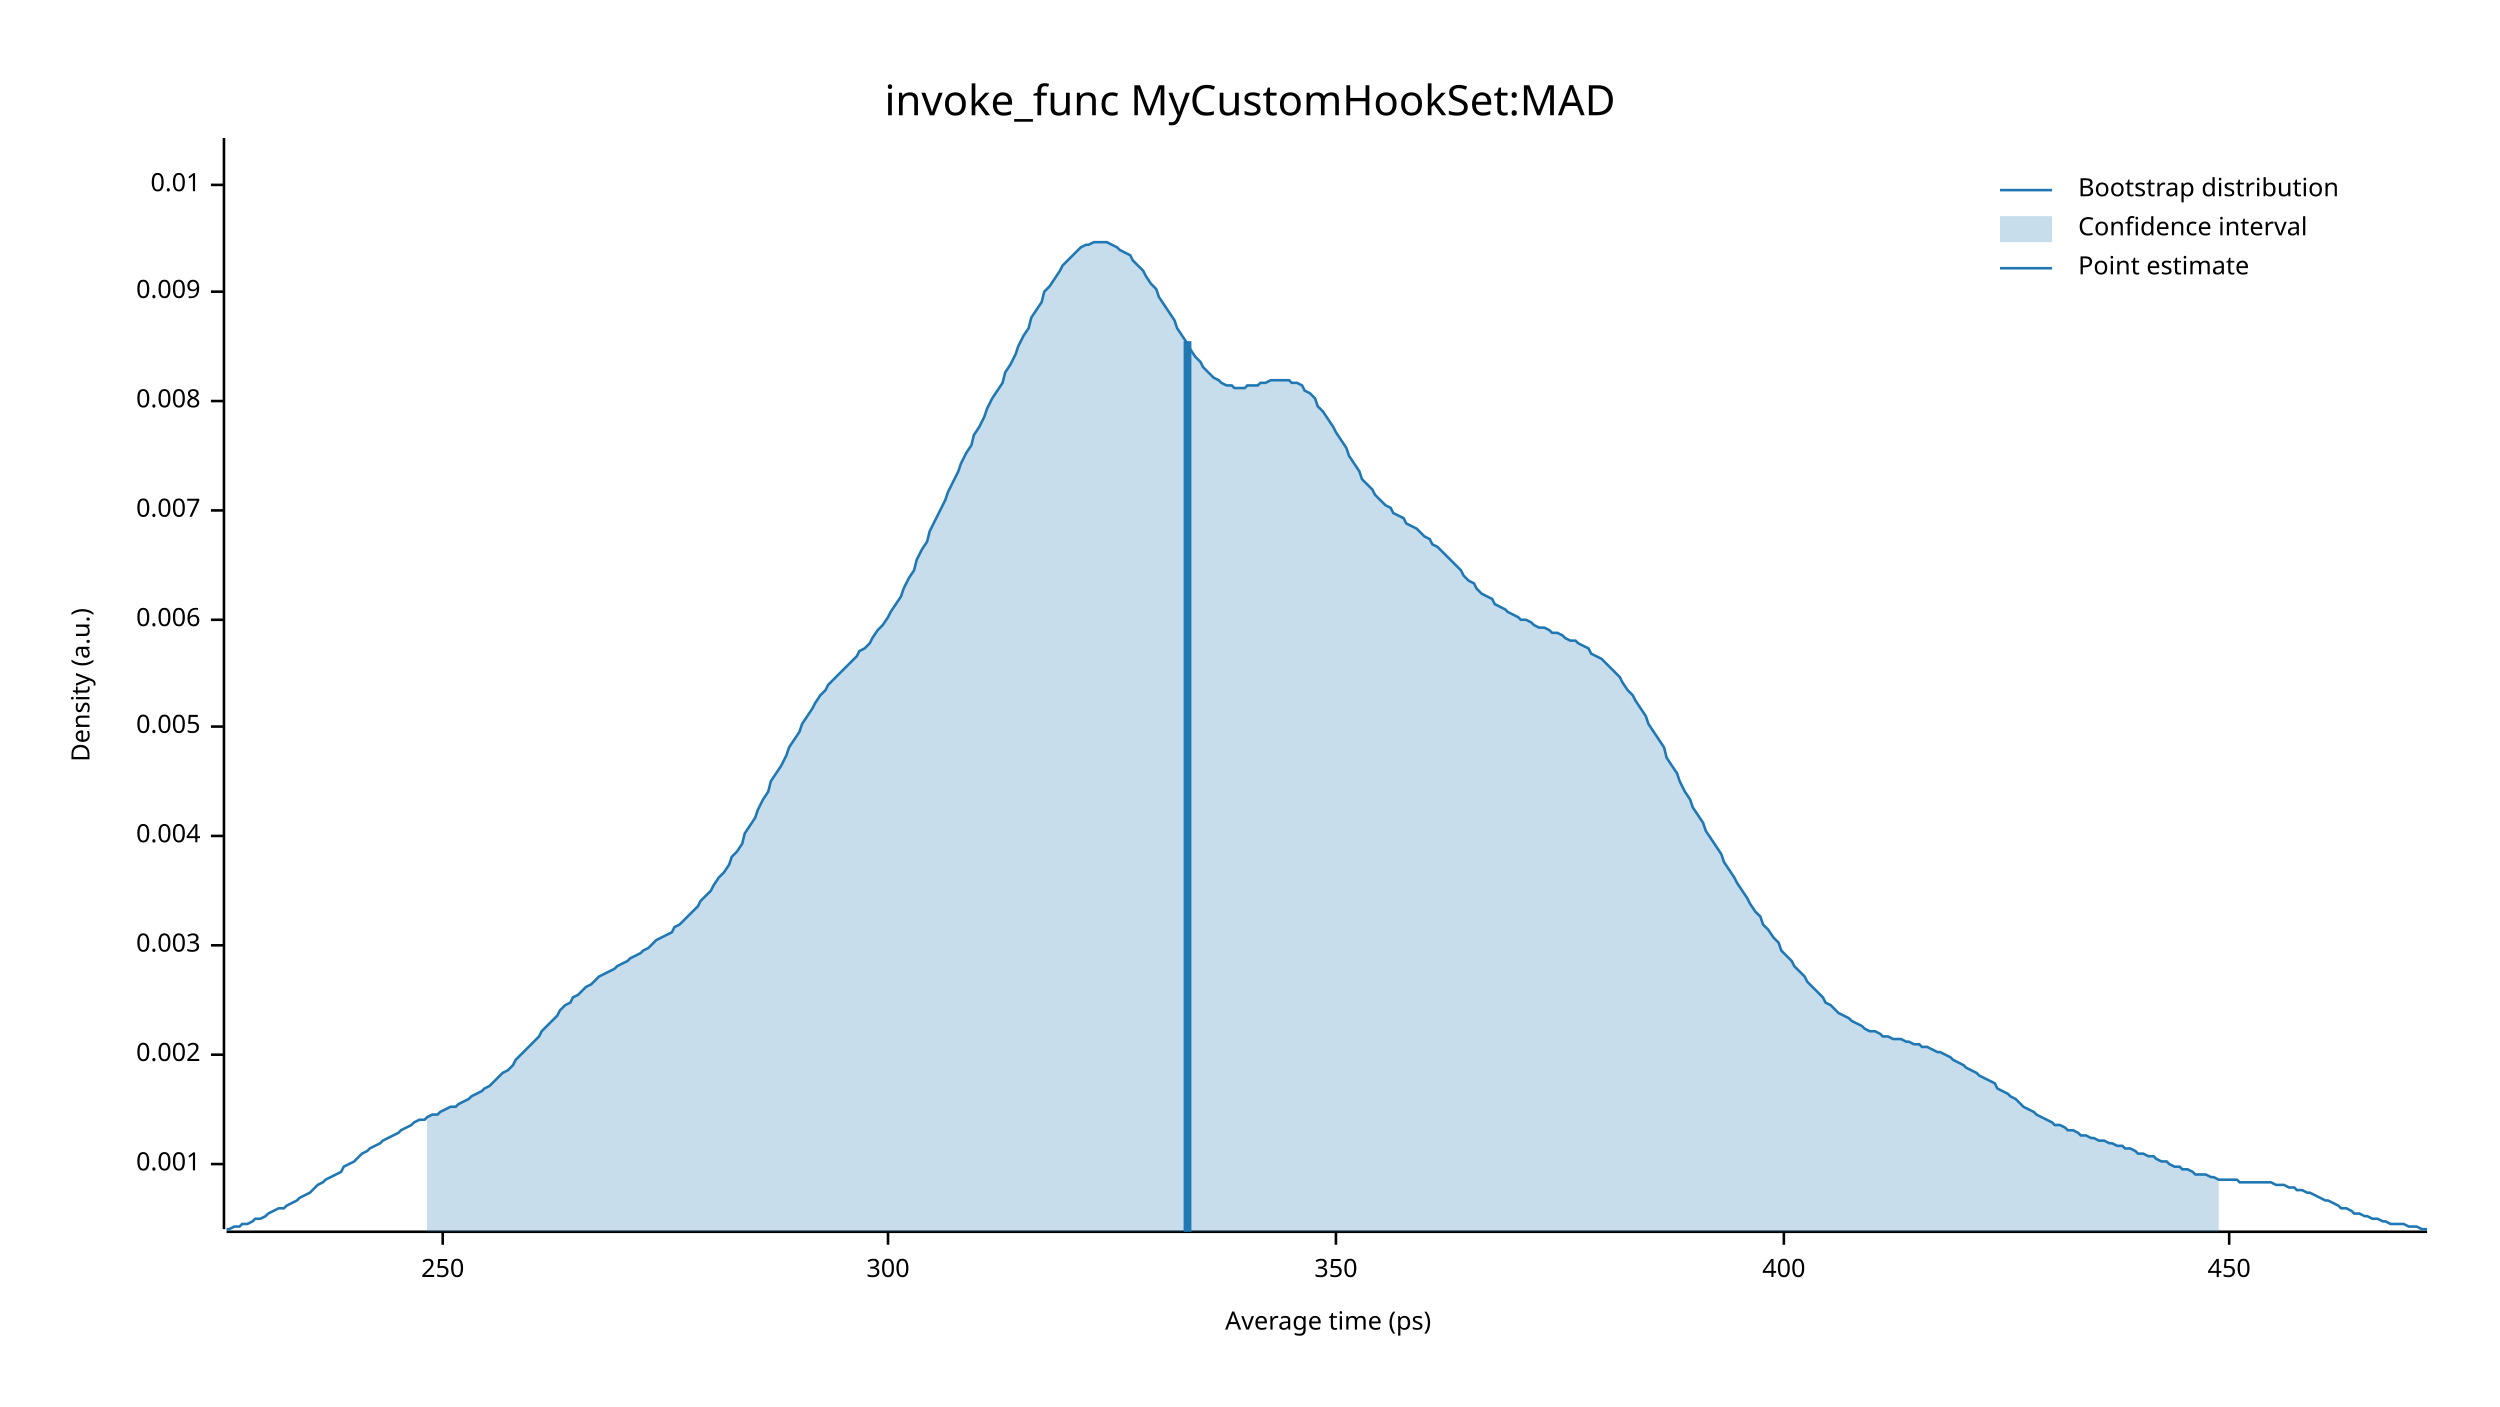
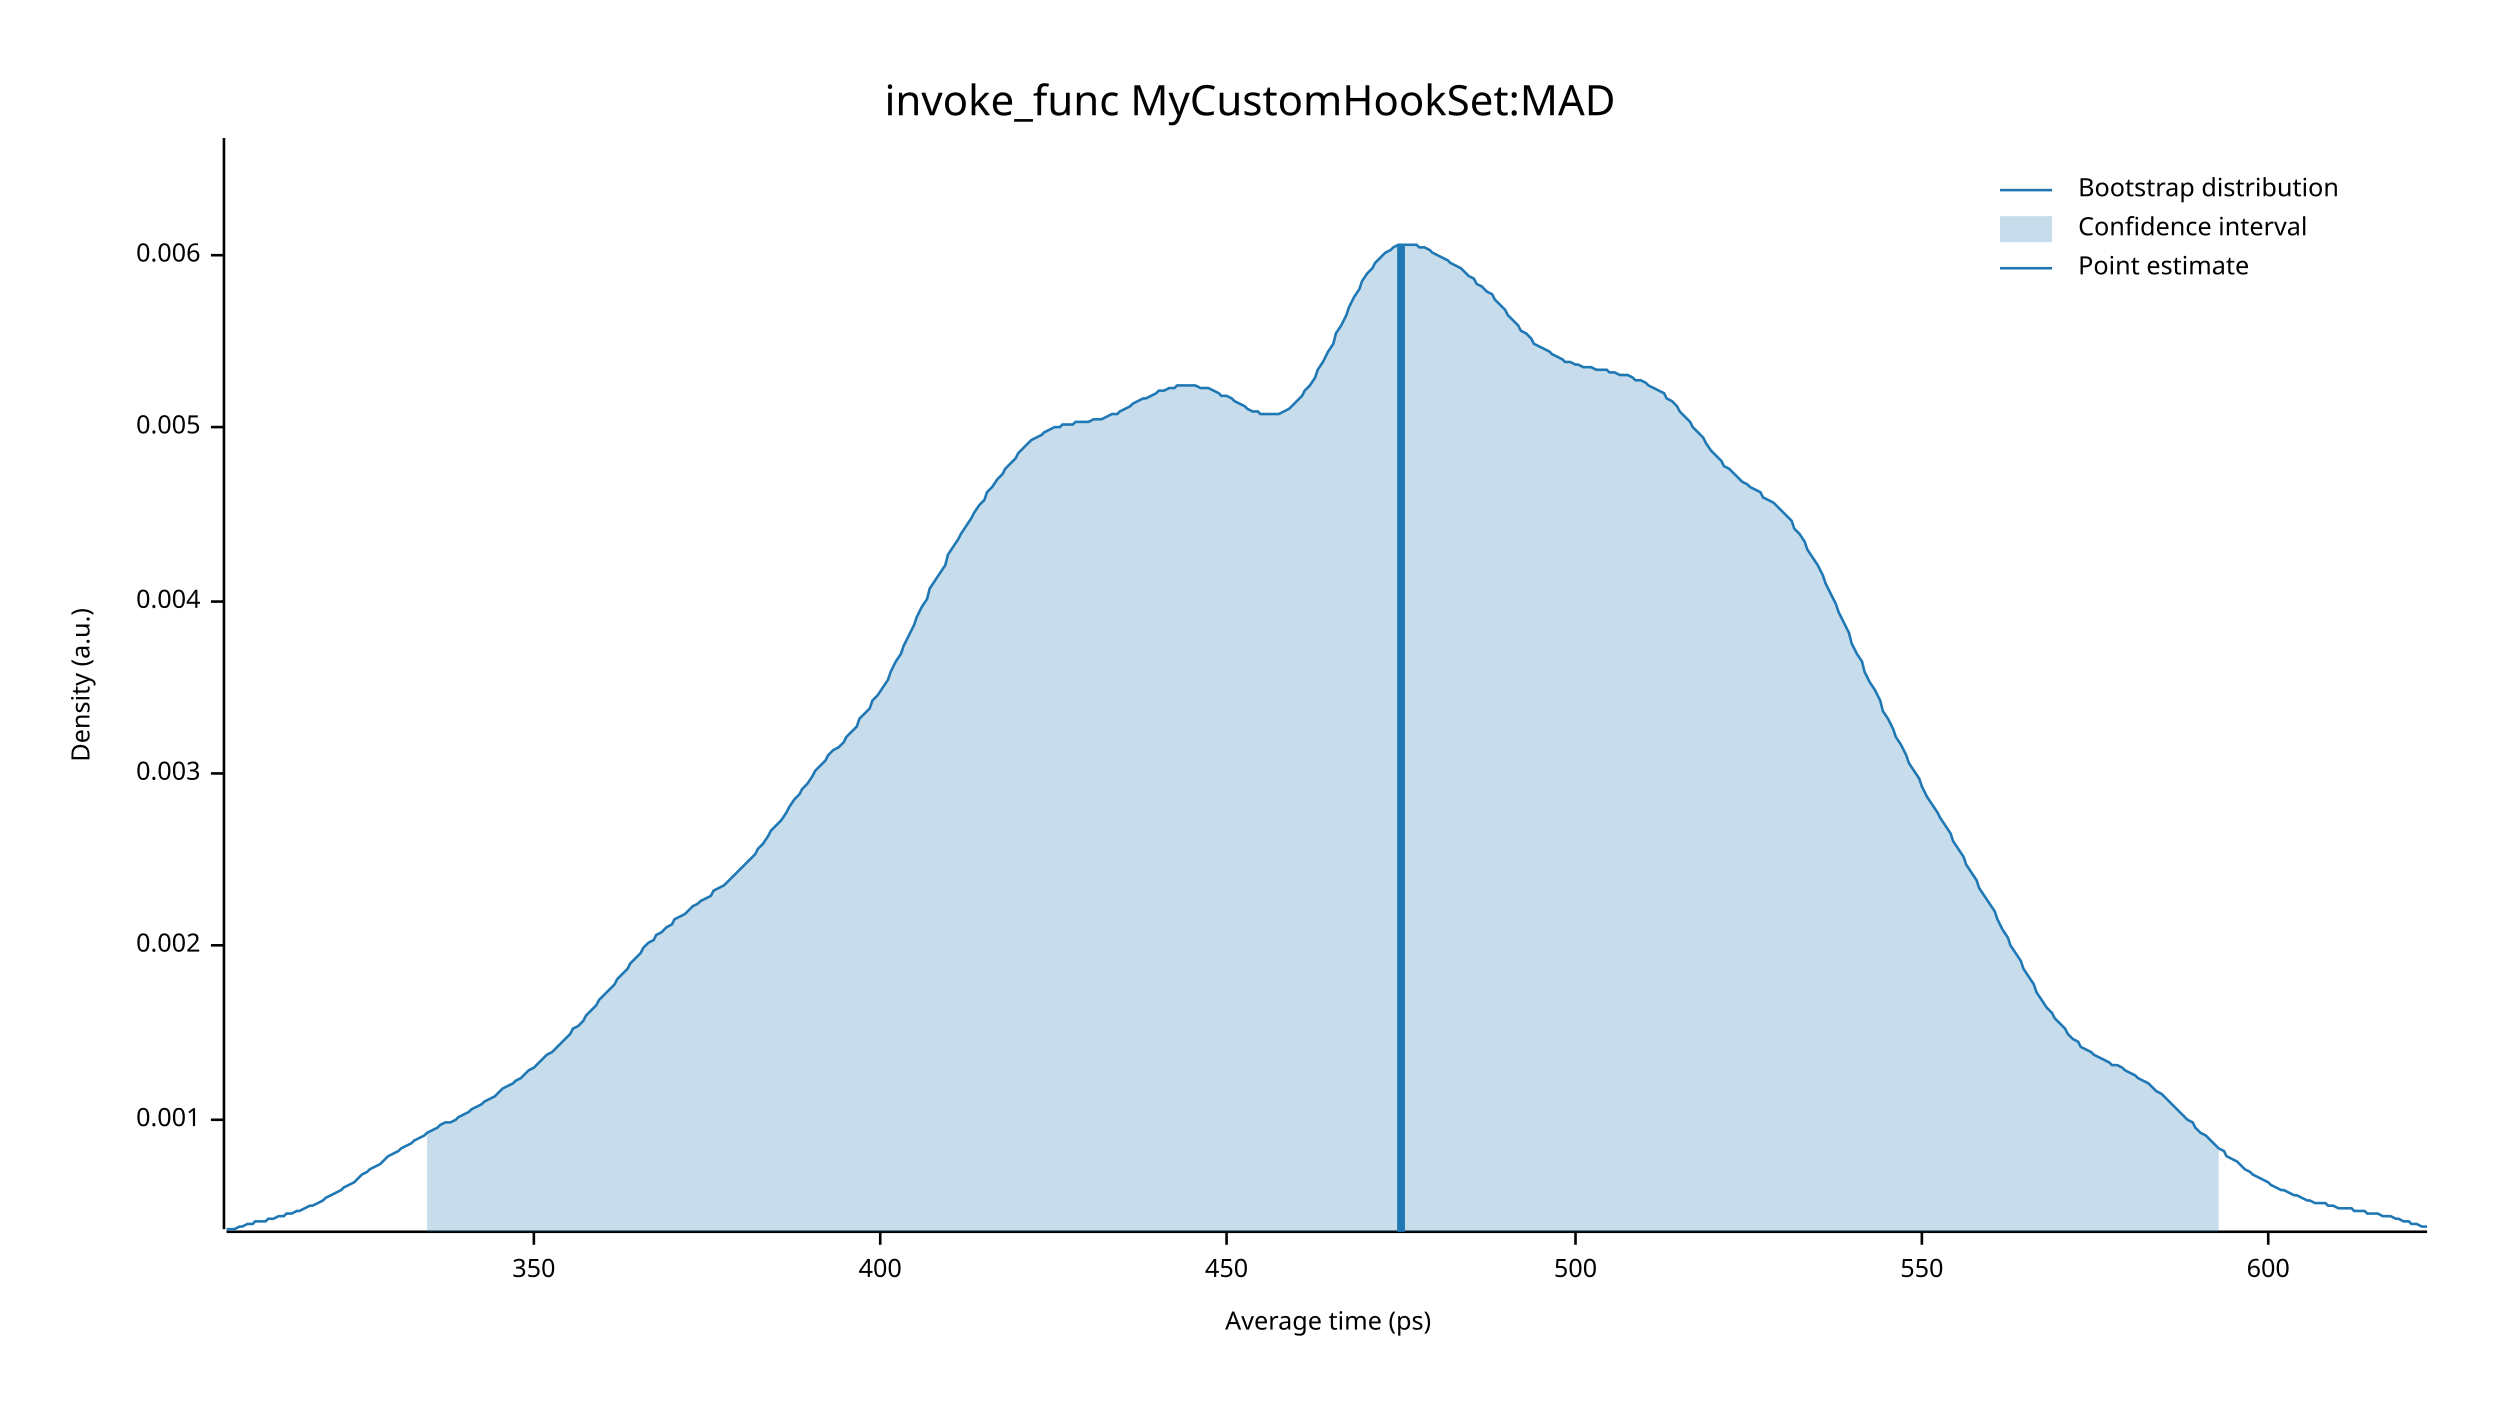
<svg xmlns="http://www.w3.org/2000/svg" width="960" height="540" viewBox="0 0 960 540">
  <text x="480" y="32" dy="0.76em" text-anchor="middle" font-family="sans-serif" font-size="16.129" opacity="1" fill="#000000">
invoke_func MyCustomHookSet:MAD
</text>
  <text x="27" y="263" dy="0.76em" text-anchor="middle" font-family="sans-serif" font-size="9.677" opacity="1" fill="#000000" transform="rotate(270, 27, 263)">
Density (a.u.)
</text>
  <text x="510" y="513" dy="-0.5ex" text-anchor="middle" font-family="sans-serif" font-size="9.677" opacity="1" fill="#000000">
Average time (ps)
</text>
  <polyline fill="none" opacity="1" stroke="#000000" stroke-width="1" points="86,53 86,472 " />
-   <text x="77" y="447" dy="0.5ex" text-anchor="end" font-family="sans-serif" font-size="9.677" opacity="1" fill="#000000">
+   <text x="77" y="430" dy="0.5ex" text-anchor="end" font-family="sans-serif" font-size="9.677" opacity="1" fill="#000000">
0.001
</text>
-   <polyline fill="none" opacity="1" stroke="#000000" stroke-width="1" points="81,447 86,447 " />
-   <text x="77" y="405" dy="0.5ex" text-anchor="end" font-family="sans-serif" font-size="9.677" opacity="1" fill="#000000">
+   <polyline fill="none" opacity="1" stroke="#000000" stroke-width="1" points="81,430 86,430 " />
+   <text x="77" y="363" dy="0.5ex" text-anchor="end" font-family="sans-serif" font-size="9.677" opacity="1" fill="#000000">
0.002
</text>
-   <polyline fill="none" opacity="1" stroke="#000000" stroke-width="1" points="81,405 86,405 " />
-   <text x="77" y="363" dy="0.5ex" text-anchor="end" font-family="sans-serif" font-size="9.677" opacity="1" fill="#000000">
+   <polyline fill="none" opacity="1" stroke="#000000" stroke-width="1" points="81,363 86,363 " />
+   <text x="77" y="297" dy="0.5ex" text-anchor="end" font-family="sans-serif" font-size="9.677" opacity="1" fill="#000000">
0.003
</text>
-   <polyline fill="none" opacity="1" stroke="#000000" stroke-width="1" points="81,363 86,363 " />
-   <text x="77" y="321" dy="0.5ex" text-anchor="end" font-family="sans-serif" font-size="9.677" opacity="1" fill="#000000">
+   <polyline fill="none" opacity="1" stroke="#000000" stroke-width="1" points="81,297 86,297 " />
+   <text x="77" y="231" dy="0.5ex" text-anchor="end" font-family="sans-serif" font-size="9.677" opacity="1" fill="#000000">
0.004
</text>
-   <polyline fill="none" opacity="1" stroke="#000000" stroke-width="1" points="81,321 86,321 " />
-   <text x="77" y="279" dy="0.5ex" text-anchor="end" font-family="sans-serif" font-size="9.677" opacity="1" fill="#000000">
+   <polyline fill="none" opacity="1" stroke="#000000" stroke-width="1" points="81,231 86,231 " />
+   <text x="77" y="164" dy="0.5ex" text-anchor="end" font-family="sans-serif" font-size="9.677" opacity="1" fill="#000000">
0.005
</text>
-   <polyline fill="none" opacity="1" stroke="#000000" stroke-width="1" points="81,279 86,279 " />
-   <text x="77" y="238" dy="0.5ex" text-anchor="end" font-family="sans-serif" font-size="9.677" opacity="1" fill="#000000">
+   <polyline fill="none" opacity="1" stroke="#000000" stroke-width="1" points="81,164 86,164 " />
+   <text x="77" y="98" dy="0.5ex" text-anchor="end" font-family="sans-serif" font-size="9.677" opacity="1" fill="#000000">
0.006
</text>
-   <polyline fill="none" opacity="1" stroke="#000000" stroke-width="1" points="81,238 86,238 " />
-   <text x="77" y="196" dy="0.5ex" text-anchor="end" font-family="sans-serif" font-size="9.677" opacity="1" fill="#000000">
- 0.007
- </text>
-   <polyline fill="none" opacity="1" stroke="#000000" stroke-width="1" points="81,196 86,196 " />
-   <text x="77" y="154" dy="0.5ex" text-anchor="end" font-family="sans-serif" font-size="9.677" opacity="1" fill="#000000">
- 0.008
- </text>
-   <polyline fill="none" opacity="1" stroke="#000000" stroke-width="1" points="81,154 86,154 " />
-   <text x="77" y="112" dy="0.5ex" text-anchor="end" font-family="sans-serif" font-size="9.677" opacity="1" fill="#000000">
- 0.009
- </text>
-   <polyline fill="none" opacity="1" stroke="#000000" stroke-width="1" points="81,112 86,112 " />
-   <text x="77" y="71" dy="0.5ex" text-anchor="end" font-family="sans-serif" font-size="9.677" opacity="1" fill="#000000">
- 0.01
- </text>
-   <polyline fill="none" opacity="1" stroke="#000000" stroke-width="1" points="81,71 86,71 " />
+   <polyline fill="none" opacity="1" stroke="#000000" stroke-width="1" points="81,98 86,98 " />
  <polyline fill="none" opacity="1" stroke="#000000" stroke-width="1" points="87,473 932,473 " />
-   <text x="170" y="483" dy="0.76em" text-anchor="middle" font-family="sans-serif" font-size="9.677" opacity="1" fill="#000000">
- 250
- </text>
-   <polyline fill="none" opacity="1" stroke="#000000" stroke-width="1" points="170,473 170,478 " />
-   <text x="341" y="483" dy="0.76em" text-anchor="middle" font-family="sans-serif" font-size="9.677" opacity="1" fill="#000000">
- 300
- </text>
-   <polyline fill="none" opacity="1" stroke="#000000" stroke-width="1" points="341,473 341,478 " />
-   <text x="513" y="483" dy="0.76em" text-anchor="middle" font-family="sans-serif" font-size="9.677" opacity="1" fill="#000000">
+   <text x="205" y="483" dy="0.76em" text-anchor="middle" font-family="sans-serif" font-size="9.677" opacity="1" fill="#000000">
350
</text>
-   <polyline fill="none" opacity="1" stroke="#000000" stroke-width="1" points="513,473 513,478 " />
-   <text x="685" y="483" dy="0.76em" text-anchor="middle" font-family="sans-serif" font-size="9.677" opacity="1" fill="#000000">
+   <polyline fill="none" opacity="1" stroke="#000000" stroke-width="1" points="205,473 205,478 " />
+   <text x="338" y="483" dy="0.76em" text-anchor="middle" font-family="sans-serif" font-size="9.677" opacity="1" fill="#000000">
400
</text>
-   <polyline fill="none" opacity="1" stroke="#000000" stroke-width="1" points="685,473 685,478 " />
-   <text x="856" y="483" dy="0.76em" text-anchor="middle" font-family="sans-serif" font-size="9.677" opacity="1" fill="#000000">
+   <polyline fill="none" opacity="1" stroke="#000000" stroke-width="1" points="338,473 338,478 " />
+   <text x="471" y="483" dy="0.76em" text-anchor="middle" font-family="sans-serif" font-size="9.677" opacity="1" fill="#000000">
450
</text>
-   <polyline fill="none" opacity="1" stroke="#000000" stroke-width="1" points="856,473 856,478 " />
-   <polyline fill="none" opacity="1" stroke="#1F78B4" stroke-width="1" points="87,472 88,472 90,471 92,471 93,470 95,470 97,469 98,468 100,468 102,467 103,466 105,465 107,464 109,464 110,463 112,462 114,461 115,460 117,459 119,458 120,457 122,455 124,454 125,453 127,452 129,451 131,450 132,448 134,447 136,446 137,445 139,443 141,442 142,441 144,440 146,439 147,438 149,437 151,436 153,435 154,434 156,433 158,432 159,431 161,430 163,430 164,429 166,428 168,428 169,427 171,426 173,425 175,425 176,424 178,423 180,422 181,421 183,420 185,419 186,418 188,417 190,415 191,414 193,412 195,411 197,409 198,407 200,405 202,403 203,402 205,400 207,398 208,396 210,394 212,392 214,390 215,388 217,386 219,385 220,383 222,382 224,380 225,379 227,378 229,376 230,375 232,374 234,373 236,372 237,371 239,370 241,369 242,368 244,367 246,366 247,365 249,364 251,362 252,361 254,360 256,359 258,358 259,356 261,355 263,353 264,352 266,350 268,348 269,346 271,344 273,342 274,340 276,337 278,335 280,332 281,329 283,327 285,324 286,320 288,317 290,314 291,311 293,307 295,304 296,300 298,297 300,294 302,290 303,287 305,284 307,281 308,278 310,275 312,272 313,270 315,267 317,265 318,263 320,261 322,259 324,257 325,256 327,254 329,252 330,250 332,249 334,247 335,245 337,242 339,240 341,237 342,235 344,232 346,229 347,226 349,222 351,219 352,215 354,211 356,208 357,204 359,200 361,196 363,192 364,189 366,185 368,181 369,178 371,174 373,171 374,167 376,164 378,160 379,157 381,153 383,150 385,147 386,143 388,140 390,136 391,133 393,129 395,126 396,122 398,119 400,116 401,112 403,110 405,107 407,104 408,102 410,100 412,98 413,97 415,95 417,94 418,94 420,93 422,93 423,93 425,93 427,94 429,95 430,96 432,97 434,98 435,100 437,102 439,104 440,106 442,109 444,111 445,114 447,117 449,120 451,123 452,126 454,129 456,132 457,134 459,137 461,139 462,141 464,143 466,145 468,146 469,147 471,148 473,148 474,149 476,149 478,149 479,148 481,148 483,148 484,147 486,147 488,146 490,146 491,146 493,146 495,146 496,147 498,147 500,148 501,150 503,151 505,153 506,156 508,158 510,161 512,164 513,166 515,169 517,172 518,175 520,178 522,181 523,184 525,186 527,188 528,190 530,192 532,194 534,195 535,197 537,198 539,199 540,201 542,202 544,203 545,204 547,206 549,207 550,209 552,210 554,212 556,214 557,215 559,217 561,219 562,221 564,223 566,224 567,226 569,228 571,229 573,230 574,232 576,233 578,234 579,235 581,236 583,237 584,238 586,238 588,239 589,240 591,241 593,241 595,242 596,243 598,243 600,244 601,245 603,246 605,246 606,247 608,248 610,249 611,251 613,252 615,253 617,255 618,256 620,258 622,260 623,262 625,265 627,267 628,269 630,272 632,275 633,278 635,281 637,284 639,287 640,291 642,294 644,297 645,300 647,304 649,307 650,310 652,313 654,316 655,319 657,322 659,325 661,328 662,331 664,334 666,337 667,339 669,342 671,345 672,347 674,350 676,352 677,355 679,357 681,360 683,362 684,365 686,367 688,369 689,371 691,373 693,375 694,377 696,379 698,381 700,383 701,385 703,386 705,388 706,389 708,390 710,391 711,392 713,393 715,394 716,395 718,396 720,396 722,397 723,398 725,398 727,399 728,399 730,399 732,400 733,400 735,401 737,401 738,402 740,402 742,403 744,404 745,404 747,405 749,406 750,407 752,408 754,409 755,410 757,411 759,412 760,413 762,414 764,415 766,416 767,418 769,419 771,420 772,421 774,422 776,424 777,425 779,426 781,427 782,428 784,429 786,430 788,431 789,432 791,432 793,433 794,434 796,434 798,435 799,436 801,436 803,437 804,437 806,438 808,438 810,439 811,439 813,440 815,440 816,441 818,441 820,442 821,443 823,443 825,444 827,444 828,445 830,446 832,446 833,447 835,448 837,448 838,449 840,449 842,450 843,451 845,451 847,451 849,452 850,452 852,453 854,453 855,453 857,453 859,453 860,454 862,454 864,454 865,454 867,454 869,454 871,454 872,454 874,455 876,455 877,455 879,456 881,456 882,457 884,457 886,458 887,458 889,459 891,460 893,461 894,461 896,462 898,463 899,464 901,464 903,465 904,466 906,466 908,467 909,467 911,468 913,468 915,469 916,469 918,470 920,470 921,470 923,470 925,471 926,471 928,471 930,472 932,472 " />
-   <polygon opacity="0.25" fill="#1F78B4" points="164,429 166,428 168,428 169,427 171,426 173,425 175,425 176,424 178,423 180,422 181,421 183,420 185,419 186,418 188,417 190,415 191,414 193,412 195,411 197,409 198,407 200,405 202,403 203,402 205,400 207,398 208,396 210,394 212,392 214,390 215,388 217,386 219,385 220,383 222,382 224,380 225,379 227,378 229,376 230,375 232,374 234,373 236,372 237,371 239,370 241,369 242,368 244,367 246,366 247,365 249,364 251,362 252,361 254,360 256,359 258,358 259,356 261,355 263,353 264,352 266,350 268,348 269,346 271,344 273,342 274,340 276,337 278,335 280,332 281,329 283,327 285,324 286,320 288,317 290,314 291,311 293,307 295,304 296,300 298,297 300,294 302,290 303,287 305,284 307,281 308,278 310,275 312,272 313,270 315,267 317,265 318,263 320,261 322,259 324,257 325,256 327,254 329,252 330,250 332,249 334,247 335,245 337,242 339,240 341,237 342,235 344,232 346,229 347,226 349,222 351,219 352,215 354,211 356,208 357,204 359,200 361,196 363,192 364,189 366,185 368,181 369,178 371,174 373,171 374,167 376,164 378,160 379,157 381,153 383,150 385,147 386,143 388,140 390,136 391,133 393,129 395,126 396,122 398,119 400,116 401,112 403,110 405,107 407,104 408,102 410,100 412,98 413,97 415,95 417,94 418,94 420,93 422,93 423,93 425,93 427,94 429,95 430,96 432,97 434,98 435,100 437,102 439,104 440,106 442,109 444,111 445,114 447,117 449,120 451,123 452,126 454,129 456,132 457,134 459,137 461,139 462,141 464,143 466,145 468,146 469,147 471,148 473,148 474,149 476,149 478,149 479,148 481,148 483,148 484,147 486,147 488,146 490,146 491,146 493,146 495,146 496,147 498,147 500,148 501,150 503,151 505,153 506,156 508,158 510,161 512,164 513,166 515,169 517,172 518,175 520,178 522,181 523,184 525,186 527,188 528,190 530,192 532,194 534,195 535,197 537,198 539,199 540,201 542,202 544,203 545,204 547,206 549,207 550,209 552,210 554,212 556,214 557,215 559,217 561,219 562,221 564,223 566,224 567,226 569,228 571,229 573,230 574,232 576,233 578,234 579,235 581,236 583,237 584,238 586,238 588,239 589,240 591,241 593,241 595,242 596,243 598,243 600,244 601,245 603,246 605,246 606,247 608,248 610,249 611,251 613,252 615,253 617,255 618,256 620,258 622,260 623,262 625,265 627,267 628,269 630,272 632,275 633,278 635,281 637,284 639,287 640,291 642,294 644,297 645,300 647,304 649,307 650,310 652,313 654,316 655,319 657,322 659,325 661,328 662,331 664,334 666,337 667,339 669,342 671,345 672,347 674,350 676,352 677,355 679,357 681,360 683,362 684,365 686,367 688,369 689,371 691,373 693,375 694,377 696,379 698,381 700,383 701,385 703,386 705,388 706,389 708,390 710,391 711,392 713,393 715,394 716,395 718,396 720,396 722,397 723,398 725,398 727,399 728,399 730,399 732,400 733,400 735,401 737,401 738,402 740,402 742,403 744,404 745,404 747,405 749,406 750,407 752,408 754,409 755,410 757,411 759,412 760,413 762,414 764,415 766,416 767,418 769,419 771,420 772,421 774,422 776,424 777,425 779,426 781,427 782,428 784,429 786,430 788,431 789,432 791,432 793,433 794,434 796,434 798,435 799,436 801,436 803,437 804,437 806,438 808,438 810,439 811,439 813,440 815,440 816,441 818,441 820,442 821,443 823,443 825,444 827,444 828,445 830,446 832,446 833,447 835,448 837,448 838,449 840,449 842,450 843,451 845,451 847,451 849,452 850,452 852,453 852,473 164,473 " />
-   <polyline fill="none" opacity="1" stroke="#1F78B4" stroke-width="3" points="456,473 456,131 " />
+   <polyline fill="none" opacity="1" stroke="#000000" stroke-width="1" points="471,473 471,478 " />
+   <text x="605" y="483" dy="0.76em" text-anchor="middle" font-family="sans-serif" font-size="9.677" opacity="1" fill="#000000">
+ 500
+ </text>
+   <polyline fill="none" opacity="1" stroke="#000000" stroke-width="1" points="605,473 605,478 " />
+   <text x="738" y="483" dy="0.76em" text-anchor="middle" font-family="sans-serif" font-size="9.677" opacity="1" fill="#000000">
+ 550
+ </text>
+   <polyline fill="none" opacity="1" stroke="#000000" stroke-width="1" points="738,473 738,478 " />
+   <text x="871" y="483" dy="0.76em" text-anchor="middle" font-family="sans-serif" font-size="9.677" opacity="1" fill="#000000">
+ 600
+ </text>
+   <polyline fill="none" opacity="1" stroke="#000000" stroke-width="1" points="871,473 871,478 " />
+   <polyline fill="none" opacity="1" stroke="#1F78B4" stroke-width="1" points="87,472 88,472 90,472 92,471 93,471 95,470 97,470 98,469 100,469 102,469 103,468 105,468 107,467 109,467 110,466 112,466 114,465 115,465 117,464 119,463 120,463 122,462 124,461 125,460 127,459 129,458 131,457 132,456 134,455 136,454 137,453 139,451 141,450 142,449 144,448 146,447 147,446 149,444 151,443 153,442 154,441 156,440 158,439 159,438 161,437 163,436 164,435 166,434 168,433 169,432 171,431 173,431 175,430 176,429 178,428 180,427 181,426 183,425 185,424 186,423 188,422 190,421 191,420 193,418 195,417 197,416 198,415 200,414 202,412 203,411 205,410 207,408 208,407 210,405 212,404 214,402 215,401 217,399 219,397 220,395 222,394 224,392 225,390 227,388 229,386 230,384 232,382 234,380 236,378 237,376 239,374 241,372 242,370 244,368 246,366 247,364 249,362 251,361 252,359 254,358 256,356 258,355 259,353 261,352 263,351 264,350 266,348 268,347 269,346 271,345 273,344 274,342 276,341 278,340 280,338 281,337 283,335 285,333 286,332 288,330 290,328 291,326 293,324 295,321 296,319 298,317 300,315 302,312 303,310 305,307 307,305 308,303 310,301 312,298 313,296 315,294 317,292 318,290 320,288 322,287 324,285 325,283 327,281 329,279 330,276 332,274 334,272 335,269 337,267 339,264 341,261 342,258 344,254 346,251 347,248 349,244 351,240 352,237 354,233 356,230 357,226 359,223 361,220 363,217 364,213 366,210 368,207 369,205 371,202 373,199 374,197 376,194 378,192 379,189 381,187 383,184 385,182 386,180 388,178 390,176 391,174 393,172 395,170 396,169 398,168 400,167 401,166 403,165 405,164 407,164 408,163 410,163 412,163 413,162 415,162 417,162 418,162 420,161 422,161 423,161 425,160 427,159 429,159 430,158 432,157 434,156 435,155 437,154 439,153 440,153 442,152 444,151 445,150 447,150 449,149 451,149 452,148 454,148 456,148 457,148 459,148 461,149 462,149 464,149 466,150 468,151 469,152 471,152 473,153 474,154 476,155 478,156 479,157 481,158 483,158 484,159 486,159 488,159 490,159 491,159 493,158 495,157 496,156 498,154 500,152 501,150 503,148 505,145 506,142 508,139 510,135 512,132 513,128 515,125 517,121 518,118 520,114 522,111 523,108 525,105 527,103 528,101 530,99 532,97 534,96 535,95 537,94 539,94 540,94 542,94 544,94 545,95 547,95 549,96 550,97 552,98 554,99 556,100 557,101 559,102 561,103 562,104 564,106 566,107 567,109 569,110 571,112 573,113 574,115 576,117 578,119 579,121 581,123 583,125 584,127 586,128 588,130 589,132 591,133 593,134 595,135 596,136 598,137 600,138 601,139 603,139 605,140 606,140 608,141 610,141 611,141 613,142 615,142 617,142 618,143 620,143 622,144 623,144 625,144 627,145 628,146 630,146 632,147 633,148 635,149 637,150 639,151 640,153 642,154 644,156 645,158 647,160 649,162 650,164 652,166 654,168 655,170 657,173 659,175 661,177 662,179 664,180 666,182 667,183 669,185 671,186 672,187 674,188 676,189 677,191 679,192 681,193 683,195 684,196 686,198 688,200 689,203 691,205 693,208 694,211 696,214 698,217 700,221 701,224 703,228 705,232 706,235 708,239 710,243 711,247 713,251 715,254 716,258 718,262 720,265 722,269 723,273 725,276 727,280 728,283 730,286 732,290 733,293 735,296 737,299 738,302 740,306 742,309 744,312 745,314 747,317 749,320 750,323 752,326 754,329 755,332 757,335 759,338 760,341 762,344 764,347 766,350 767,353 769,357 771,360 772,363 774,366 776,369 777,372 779,375 781,378 782,381 784,384 786,387 788,389 789,391 791,393 793,395 794,397 796,399 798,400 799,402 801,403 803,404 804,405 806,406 808,407 810,408 811,409 813,409 815,410 816,411 818,412 820,413 821,414 823,415 825,416 827,418 828,419 830,420 832,422 833,423 835,425 837,427 838,428 840,430 842,431 843,433 845,435 847,436 849,438 850,439 852,441 854,442 855,444 857,445 859,446 860,447 862,449 864,450 865,451 867,452 869,453 871,454 872,455 874,456 876,457 877,457 879,458 881,459 882,459 884,460 886,461 887,461 889,462 891,462 893,462 894,463 896,463 898,464 899,464 901,464 903,464 904,465 906,465 908,465 909,466 911,466 913,466 915,467 916,467 918,467 920,468 921,468 923,469 925,469 926,470 928,470 930,471 932,471 " />
+   <polygon opacity="0.25" fill="#1F78B4" points="164,435 166,434 168,433 169,432 171,431 173,431 175,430 176,429 178,428 180,427 181,426 183,425 185,424 186,423 188,422 190,421 191,420 193,418 195,417 197,416 198,415 200,414 202,412 203,411 205,410 207,408 208,407 210,405 212,404 214,402 215,401 217,399 219,397 220,395 222,394 224,392 225,390 227,388 229,386 230,384 232,382 234,380 236,378 237,376 239,374 241,372 242,370 244,368 246,366 247,364 249,362 251,361 252,359 254,358 256,356 258,355 259,353 261,352 263,351 264,350 266,348 268,347 269,346 271,345 273,344 274,342 276,341 278,340 280,338 281,337 283,335 285,333 286,332 288,330 290,328 291,326 293,324 295,321 296,319 298,317 300,315 302,312 303,310 305,307 307,305 308,303 310,301 312,298 313,296 315,294 317,292 318,290 320,288 322,287 324,285 325,283 327,281 329,279 330,276 332,274 334,272 335,269 337,267 339,264 341,261 342,258 344,254 346,251 347,248 349,244 351,240 352,237 354,233 356,230 357,226 359,223 361,220 363,217 364,213 366,210 368,207 369,205 371,202 373,199 374,197 376,194 378,192 379,189 381,187 383,184 385,182 386,180 388,178 390,176 391,174 393,172 395,170 396,169 398,168 400,167 401,166 403,165 405,164 407,164 408,163 410,163 412,163 413,162 415,162 417,162 418,162 420,161 422,161 423,161 425,160 427,159 429,159 430,158 432,157 434,156 435,155 437,154 439,153 440,153 442,152 444,151 445,150 447,150 449,149 451,149 452,148 454,148 456,148 457,148 459,148 461,149 462,149 464,149 466,150 468,151 469,152 471,152 473,153 474,154 476,155 478,156 479,157 481,158 483,158 484,159 486,159 488,159 490,159 491,159 493,158 495,157 496,156 498,154 500,152 501,150 503,148 505,145 506,142 508,139 510,135 512,132 513,128 515,125 517,121 518,118 520,114 522,111 523,108 525,105 527,103 528,101 530,99 532,97 534,96 535,95 537,94 539,94 540,94 542,94 544,94 545,95 547,95 549,96 550,97 552,98 554,99 556,100 557,101 559,102 561,103 562,104 564,106 566,107 567,109 569,110 571,112 573,113 574,115 576,117 578,119 579,121 581,123 583,125 584,127 586,128 588,130 589,132 591,133 593,134 595,135 596,136 598,137 600,138 601,139 603,139 605,140 606,140 608,141 610,141 611,141 613,142 615,142 617,142 618,143 620,143 622,144 623,144 625,144 627,145 628,146 630,146 632,147 633,148 635,149 637,150 639,151 640,153 642,154 644,156 645,158 647,160 649,162 650,164 652,166 654,168 655,170 657,173 659,175 661,177 662,179 664,180 666,182 667,183 669,185 671,186 672,187 674,188 676,189 677,191 679,192 681,193 683,195 684,196 686,198 688,200 689,203 691,205 693,208 694,211 696,214 698,217 700,221 701,224 703,228 705,232 706,235 708,239 710,243 711,247 713,251 715,254 716,258 718,262 720,265 722,269 723,273 725,276 727,280 728,283 730,286 732,290 733,293 735,296 737,299 738,302 740,306 742,309 744,312 745,314 747,317 749,320 750,323 752,326 754,329 755,332 757,335 759,338 760,341 762,344 764,347 766,350 767,353 769,357 771,360 772,363 774,366 776,369 777,372 779,375 781,378 782,381 784,384 786,387 788,389 789,391 791,393 793,395 794,397 796,399 798,400 799,402 801,403 803,404 804,405 806,406 808,407 810,408 811,409 813,409 815,410 816,411 818,412 820,413 821,414 823,415 825,416 827,418 828,419 830,420 832,422 833,423 835,425 837,427 838,428 840,430 842,431 843,433 845,435 847,436 849,438 850,439 852,441 852,473 164,473 " />
+   <polyline fill="none" opacity="1" stroke="#1F78B4" stroke-width="3" points="538,473 538,94 " />
  <text x="798" y="68" dy="0.76em" text-anchor="start" font-family="sans-serif" font-size="9.677" opacity="1" fill="#000000">
Bootstrap distribution
</text>
  <text x="798" y="83" dy="0.76em" text-anchor="start" font-family="sans-serif" font-size="9.677" opacity="1" fill="#000000">
Confidence interval
</text>
  <text x="798" y="98" dy="0.76em" text-anchor="start" font-family="sans-serif" font-size="9.677" opacity="1" fill="#000000">
Point estimate
</text>
  <polyline fill="none" opacity="1" stroke="#1F78B4" stroke-width="1" points="768,73 788,73 " />
  <rect x="768" y="83" width="20" height="10" opacity="0.25" fill="#1F78B4" stroke="none" />
  <polyline fill="none" opacity="1" stroke="#1F78B4" stroke-width="1" points="768,103 788,103 " />
</svg>
